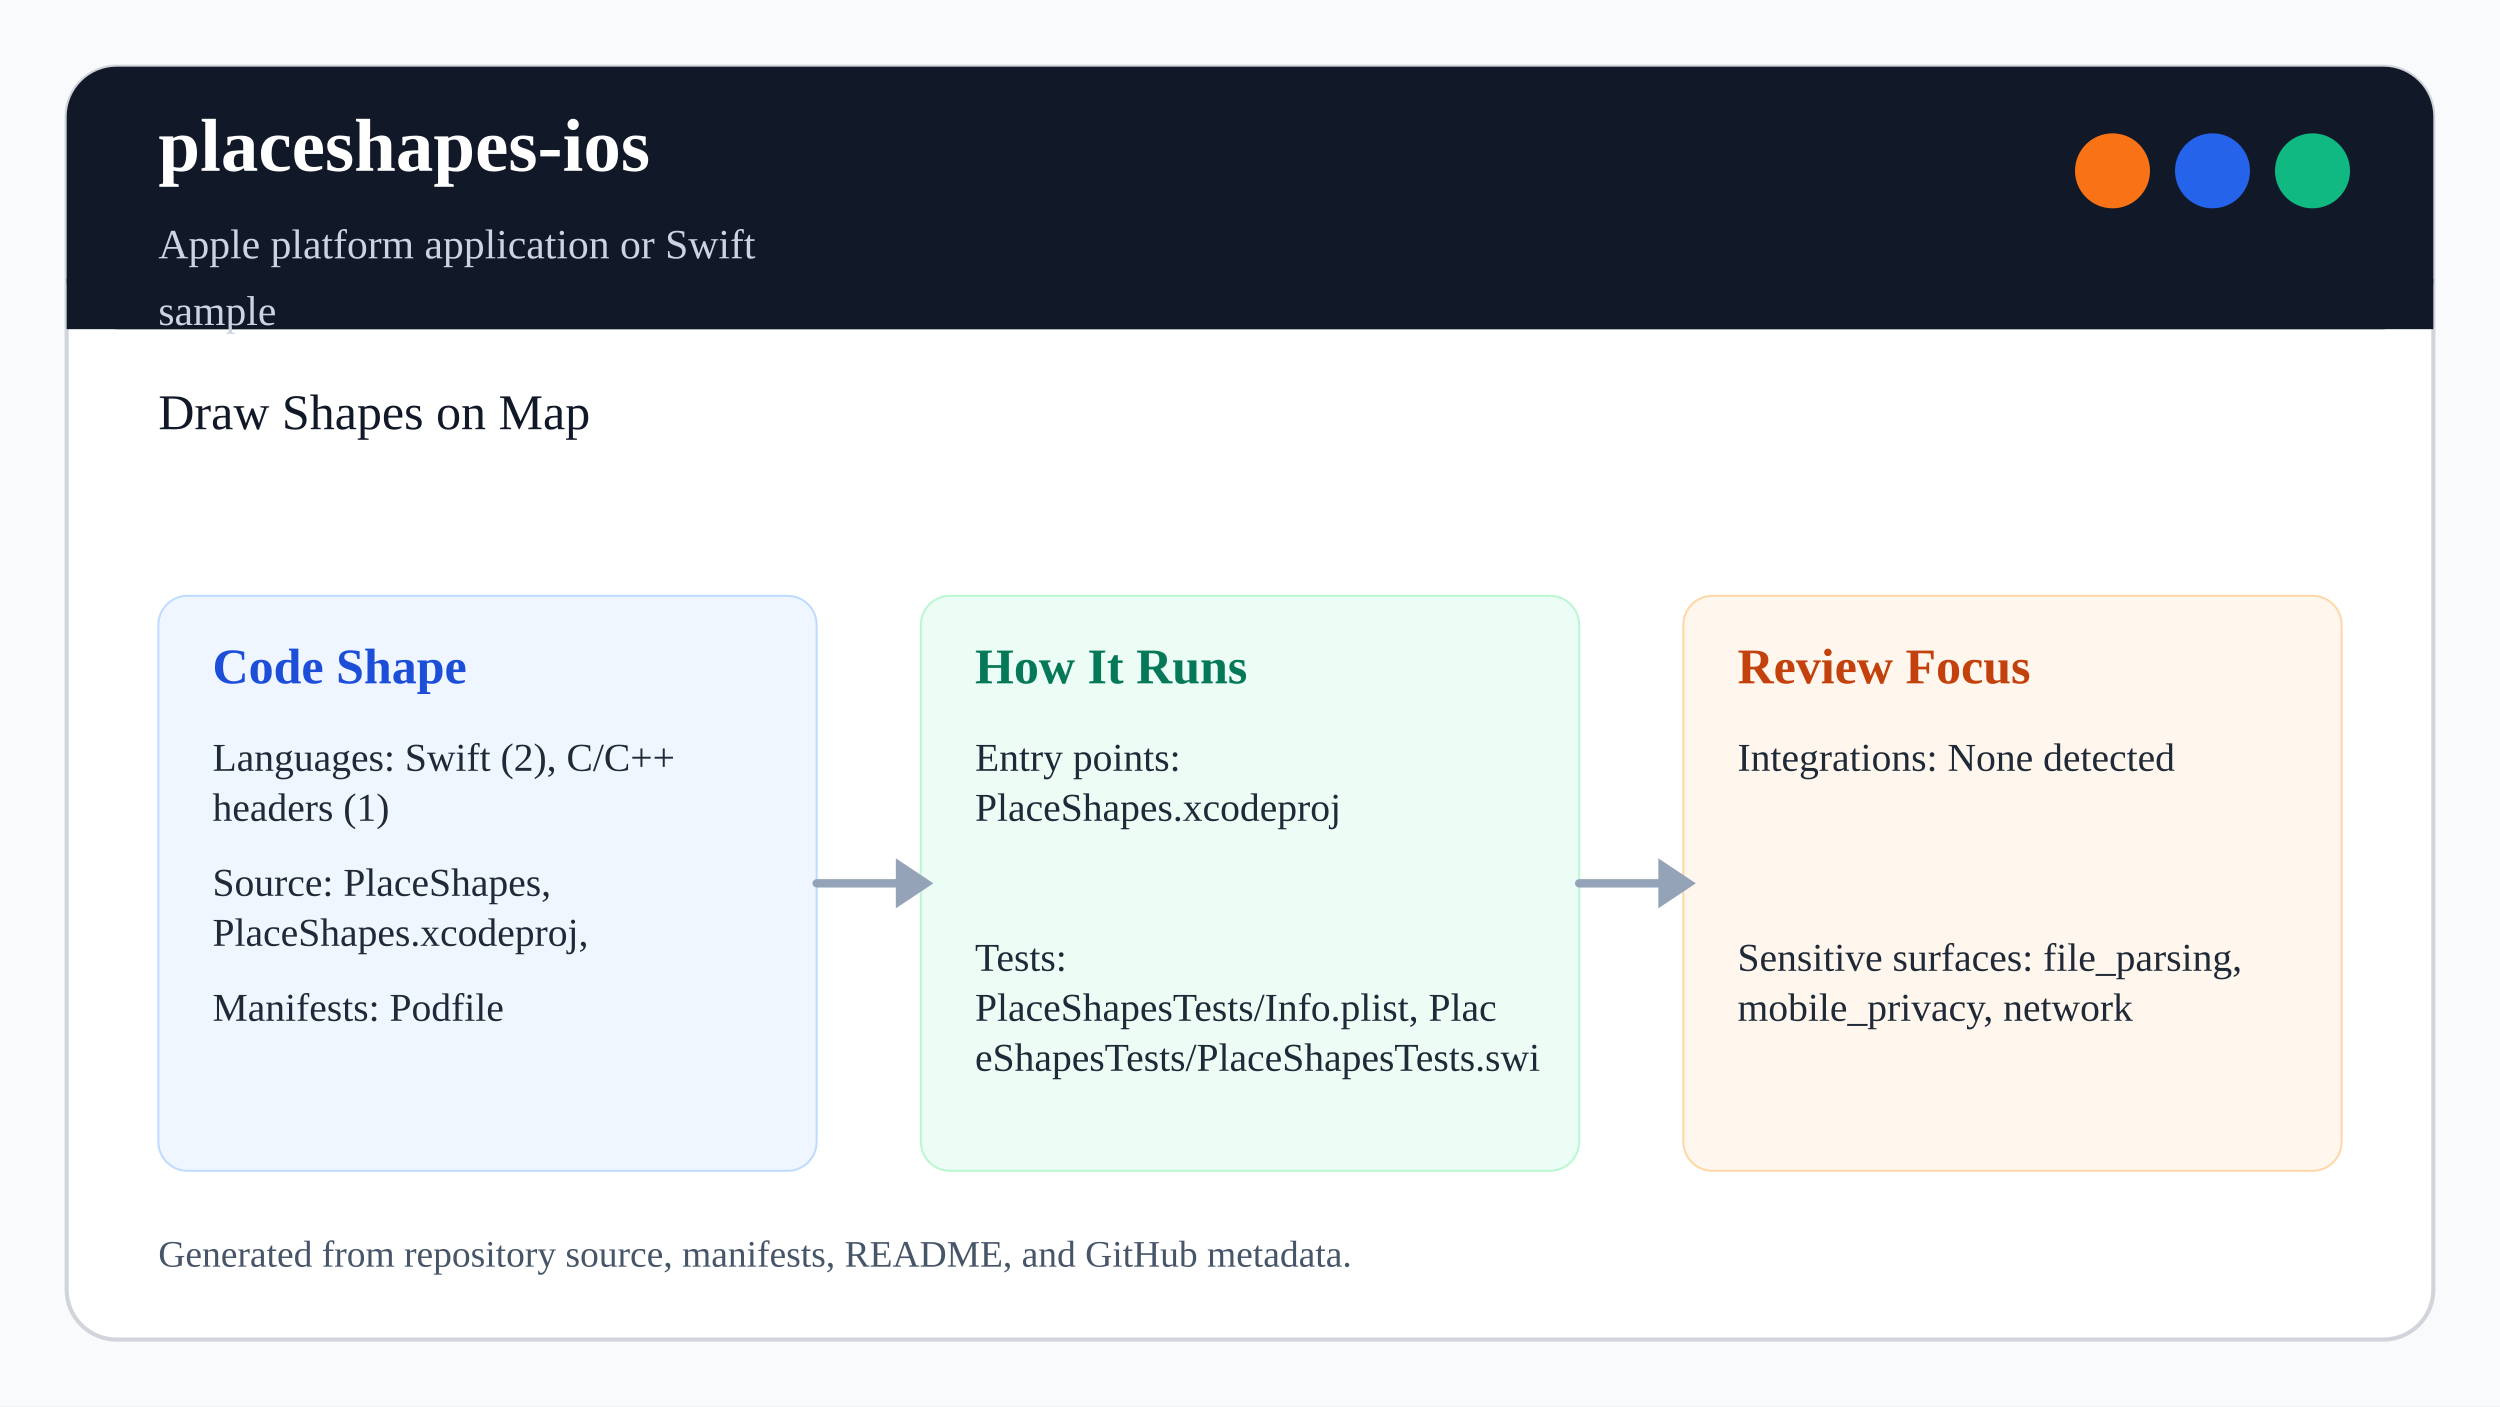
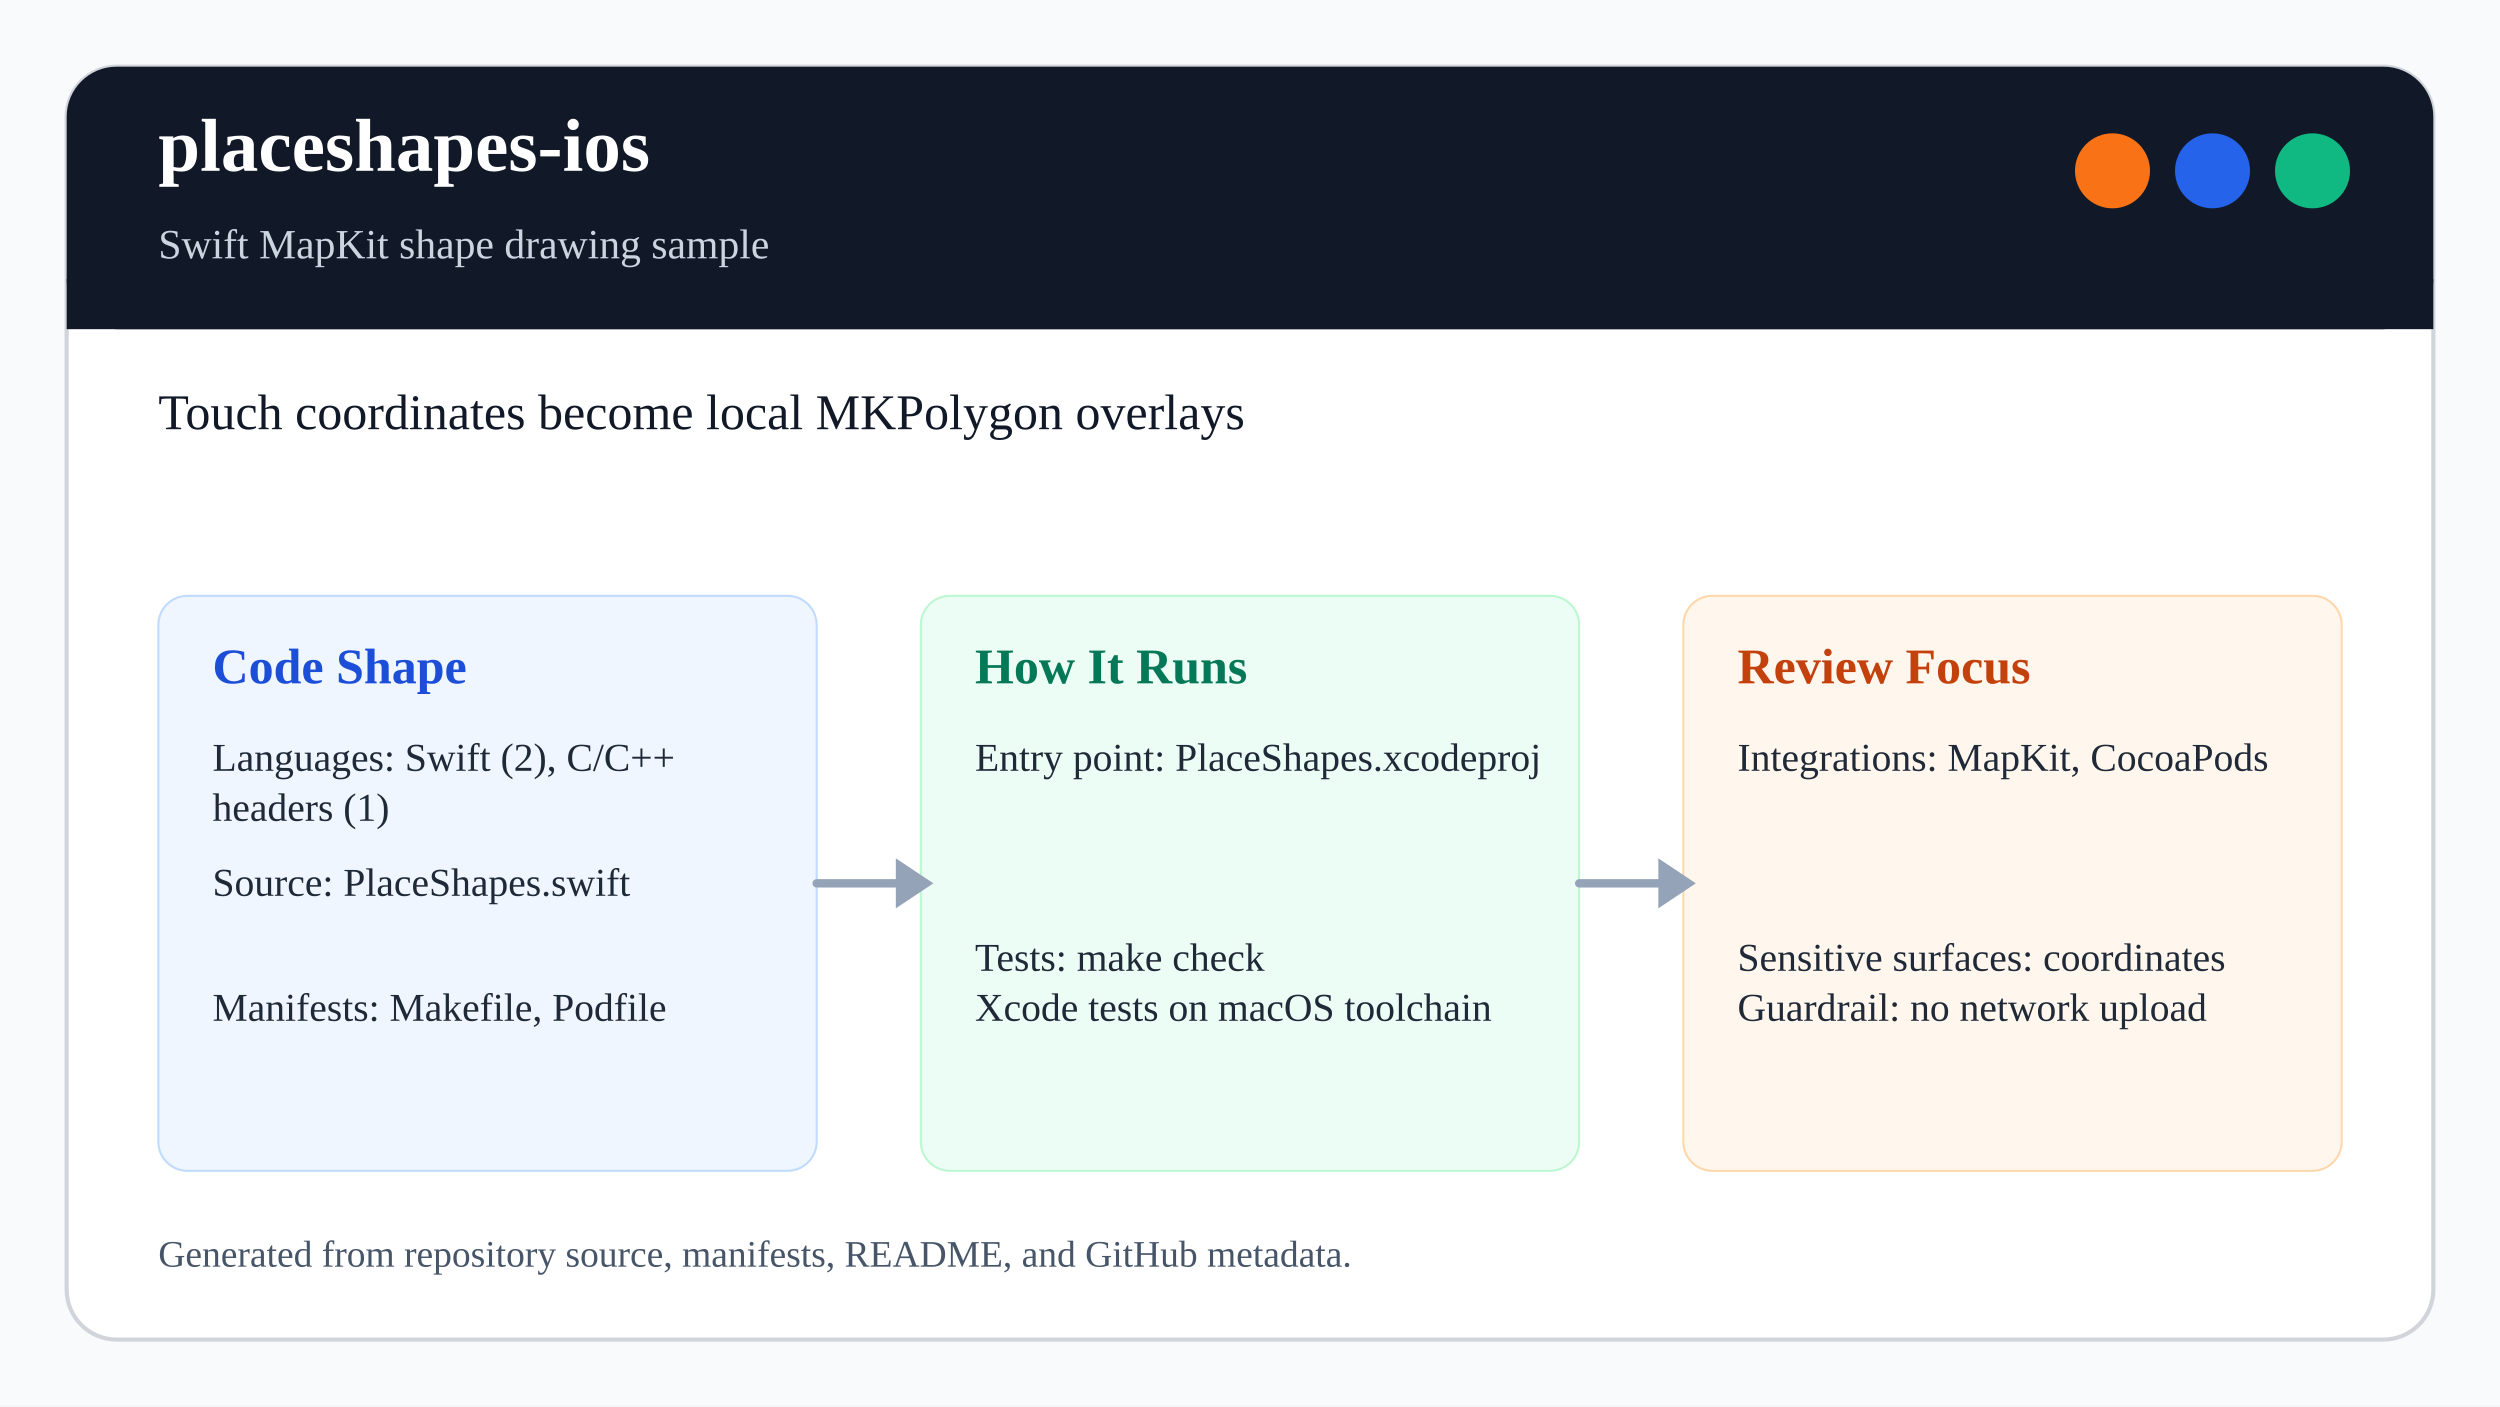
<svg xmlns="http://www.w3.org/2000/svg" width="1200" height="675" viewBox="0 0 1200 675" role="img" aria-labelledby="title desc">
  <rect width="1200" height="675" fill="#f8fafc" />
  <rect x="32" y="32" width="1136" height="611" rx="24" fill="#ffffff" stroke="#d1d5db" stroke-width="2" />
  <rect x="32" y="32" width="1136" height="126" rx="24" fill="#111827" />
  <path d="M32 134h1136v24H32z" fill="#111827" />
  <circle cx="1062" cy="82" r="18" fill="#2563eb" />
  <circle cx="1110" cy="82" r="18" fill="#10b981" />
  <circle cx="1014" cy="82" r="18" fill="#f97316" />
  <text x="76" y="82" font-size="36" fill="#ffffff" font-weight="700">placeshapes-ios</text>
-   <text x="76" y="124" font-size="20" fill="#cbd5e1">Apple platform application or Swift</text>
-   <text x="76" y="156" font-size="20" fill="#cbd5e1">sample</text>
-   <text x="76" y="206" font-size="24" fill="#111827">Draw Shapes on Map</text>
+   <text x="76" y="124" font-size="20" fill="#cbd5e1">Swift MapKit shape drawing sample</text>
+   <text x="76" y="206" font-size="24" fill="#111827">Touch coordinates become local MKPolygon overlays</text>
  <rect x="76" y="286" width="316" height="276" rx="14" fill="#eff6ff" stroke="#bfdbfe" />
  <text x="102" y="328" font-size="24" font-weight="700" fill="#1d4ed8">Code Shape</text>
  <text x="102" y="370" font-size="19" fill="#1f2937">Languages: Swift (2), C/C++</text>
  <text x="102" y="394" font-size="19" fill="#1f2937">headers (1)</text>
-   <text x="102" y="430" font-size="19" fill="#1f2937">Source: PlaceShapes,</text>
-   <text x="102" y="454" font-size="19" fill="#1f2937">PlaceShapes.xcodeproj,</text>
-   <text x="102" y="490" font-size="19" fill="#1f2937">Manifests: Podfile</text>
+   <text x="102" y="430" font-size="19" fill="#1f2937">Source: PlaceShapes.swift</text>
+   <text x="102" y="490" font-size="19" fill="#1f2937">Manifests: Makefile, Podfile</text>
  <rect x="442" y="286" width="316" height="276" rx="14" fill="#ecfdf5" stroke="#bbf7d0" />
  <text x="468" y="328" font-size="24" font-weight="700" fill="#047857">How It Runs</text>
-   <text x="468" y="370" font-size="19" fill="#1f2937">Entry points:</text>
-   <text x="468" y="394" font-size="19" fill="#1f2937">PlaceShapes.xcodeproj</text>
-   <text x="468" y="466" font-size="19" fill="#1f2937">Tests:</text>
-   <text x="468" y="490" font-size="19" fill="#1f2937">PlaceShapesTests/Info.plist, Plac</text>
-   <text x="468" y="514" font-size="19" fill="#1f2937">eShapesTests/PlaceShapesTests.swi</text>
+   <text x="468" y="370" font-size="19" fill="#1f2937">Entry point: PlaceShapes.xcodeproj</text>
+   <text x="468" y="466" font-size="19" fill="#1f2937">Tests: make check</text>
+   <text x="468" y="490" font-size="19" fill="#1f2937">Xcode tests on macOS toolchain</text>
  <rect x="808" y="286" width="316" height="276" rx="14" fill="#fff7ed" stroke="#fed7aa" />
  <text x="834" y="328" font-size="24" font-weight="700" fill="#c2410c">Review Focus</text>
-   <text x="834" y="370" font-size="19" fill="#1f2937">Integrations: None detected</text>
-   <text x="834" y="466" font-size="19" fill="#1f2937">Sensitive surfaces: file_parsing,</text>
-   <text x="834" y="490" font-size="19" fill="#1f2937">mobile_privacy, network</text>
+   <text x="834" y="370" font-size="19" fill="#1f2937">Integrations: MapKit, CocoaPods</text>
+   <text x="834" y="466" font-size="19" fill="#1f2937">Sensitive surfaces: coordinates</text>
+   <text x="834" y="490" font-size="19" fill="#1f2937">Guardrail: no network upload</text>
  <path d="M392 424h50" stroke="#94a3b8" stroke-width="4" stroke-linecap="round" />
  <path d="M430 412l18 12-18 12z" fill="#94a3b8" />
  <path d="M758 424h50" stroke="#94a3b8" stroke-width="4" stroke-linecap="round" />
  <path d="M796 412l18 12-18 12z" fill="#94a3b8" />
  <text x="76" y="608" font-size="18" fill="#475569">Generated from repository source, manifests, README, and GitHub metadata.</text>
</svg>
